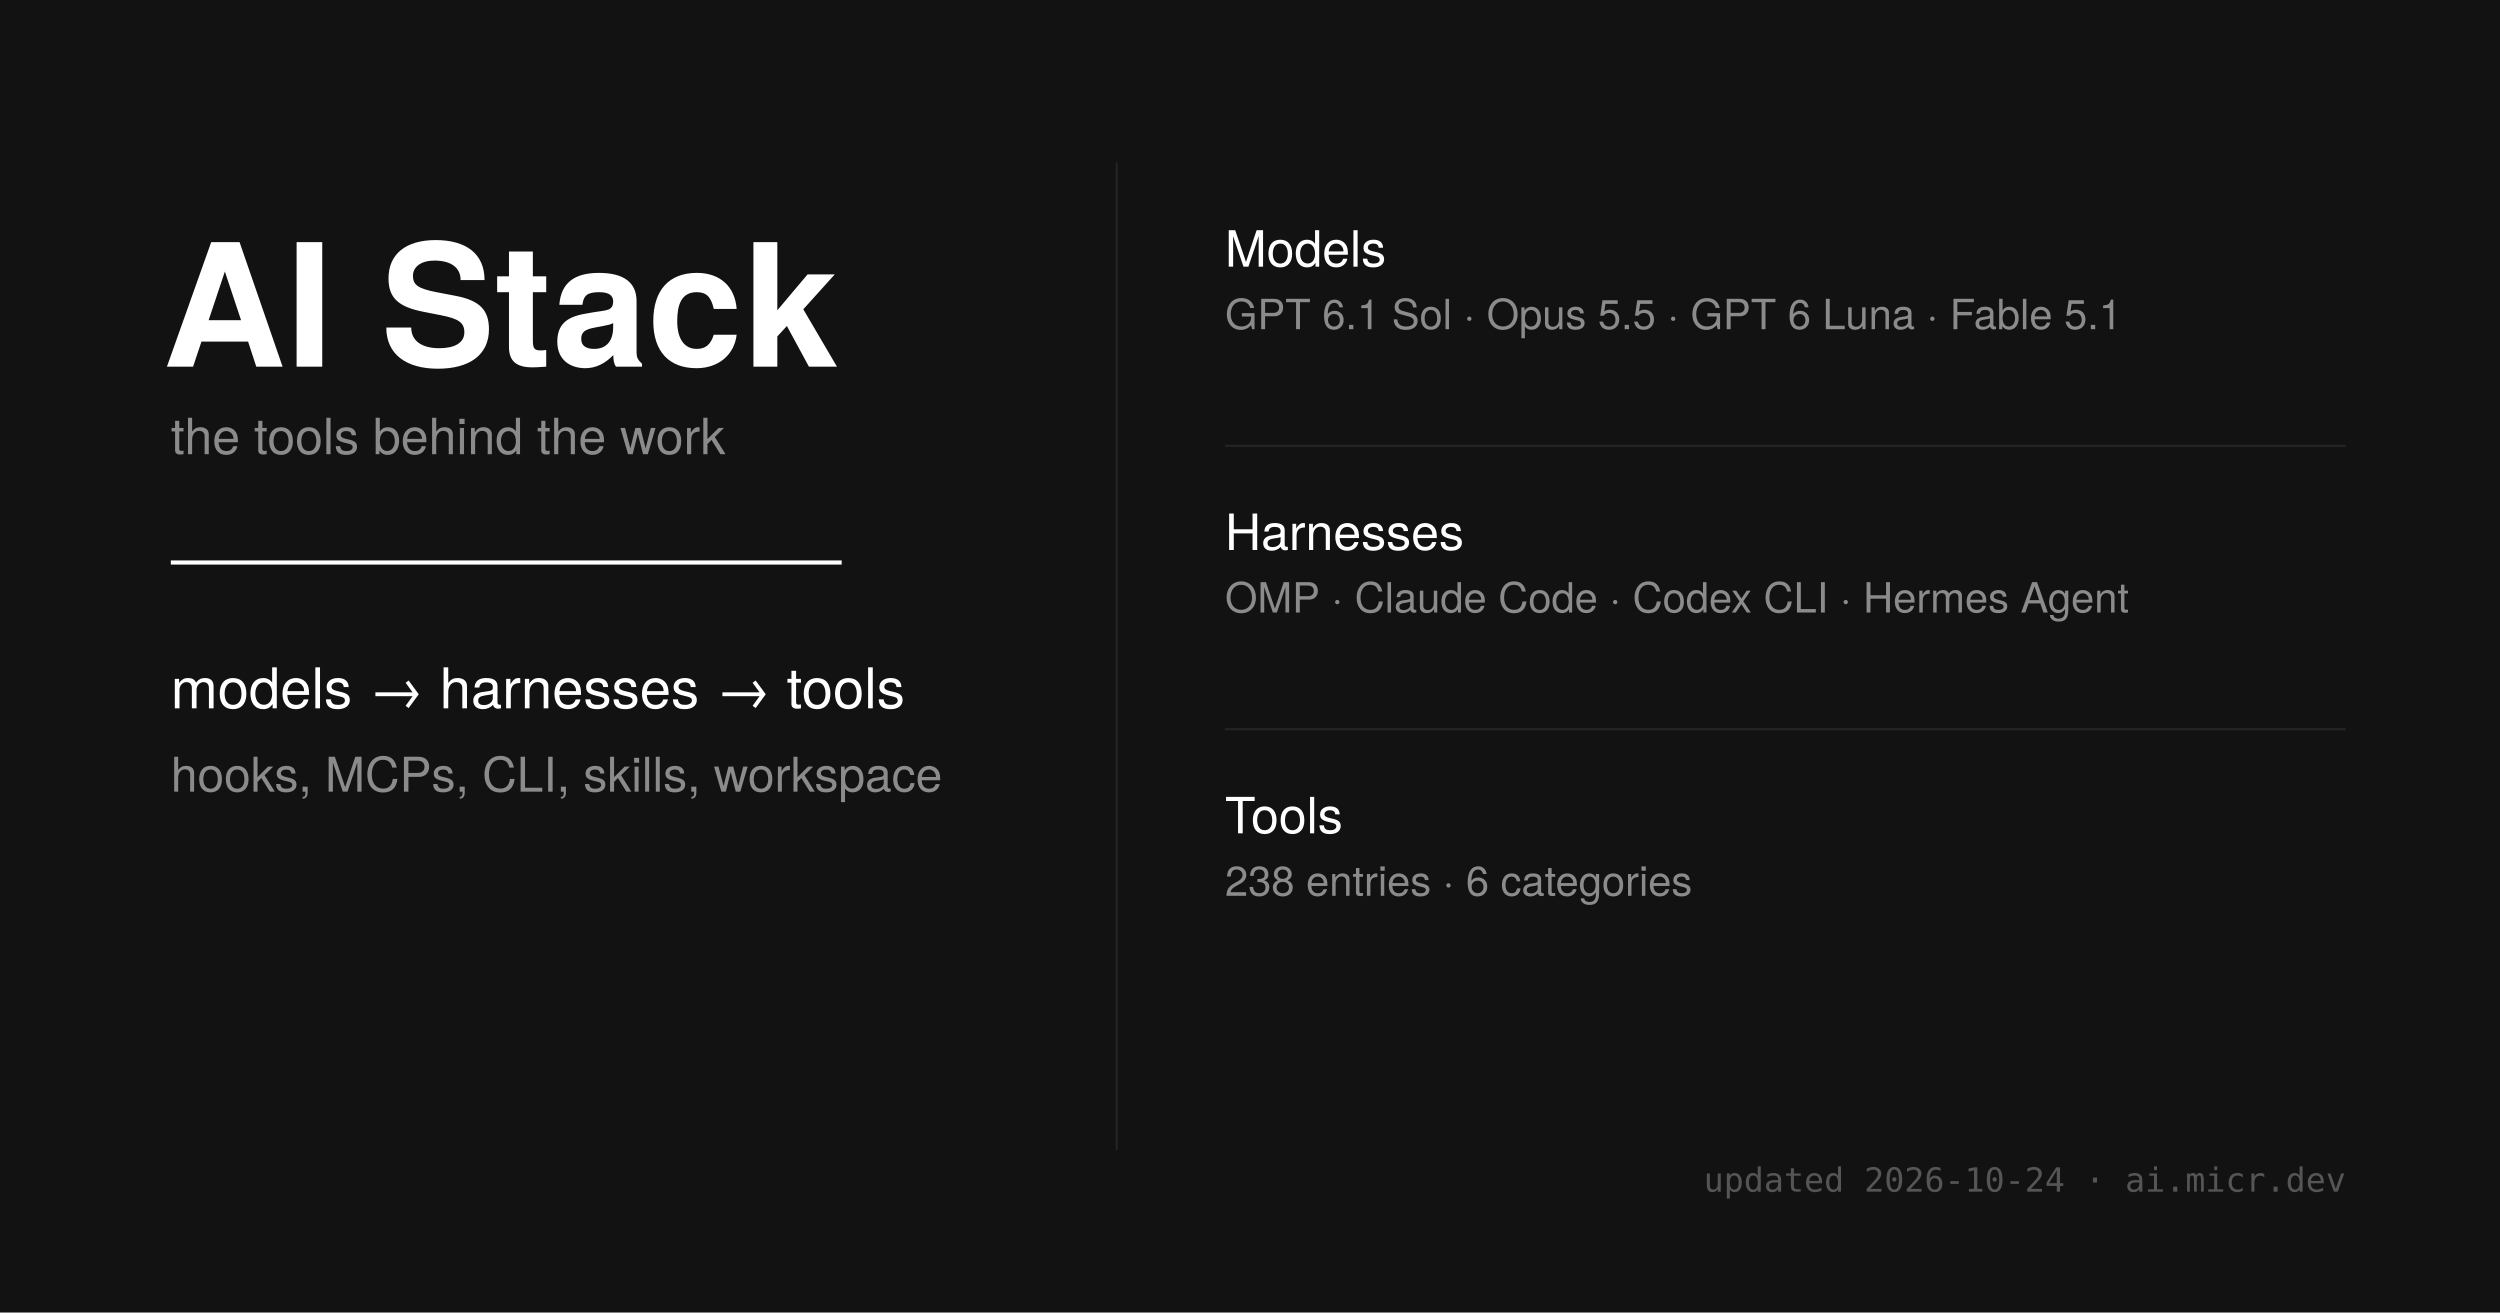
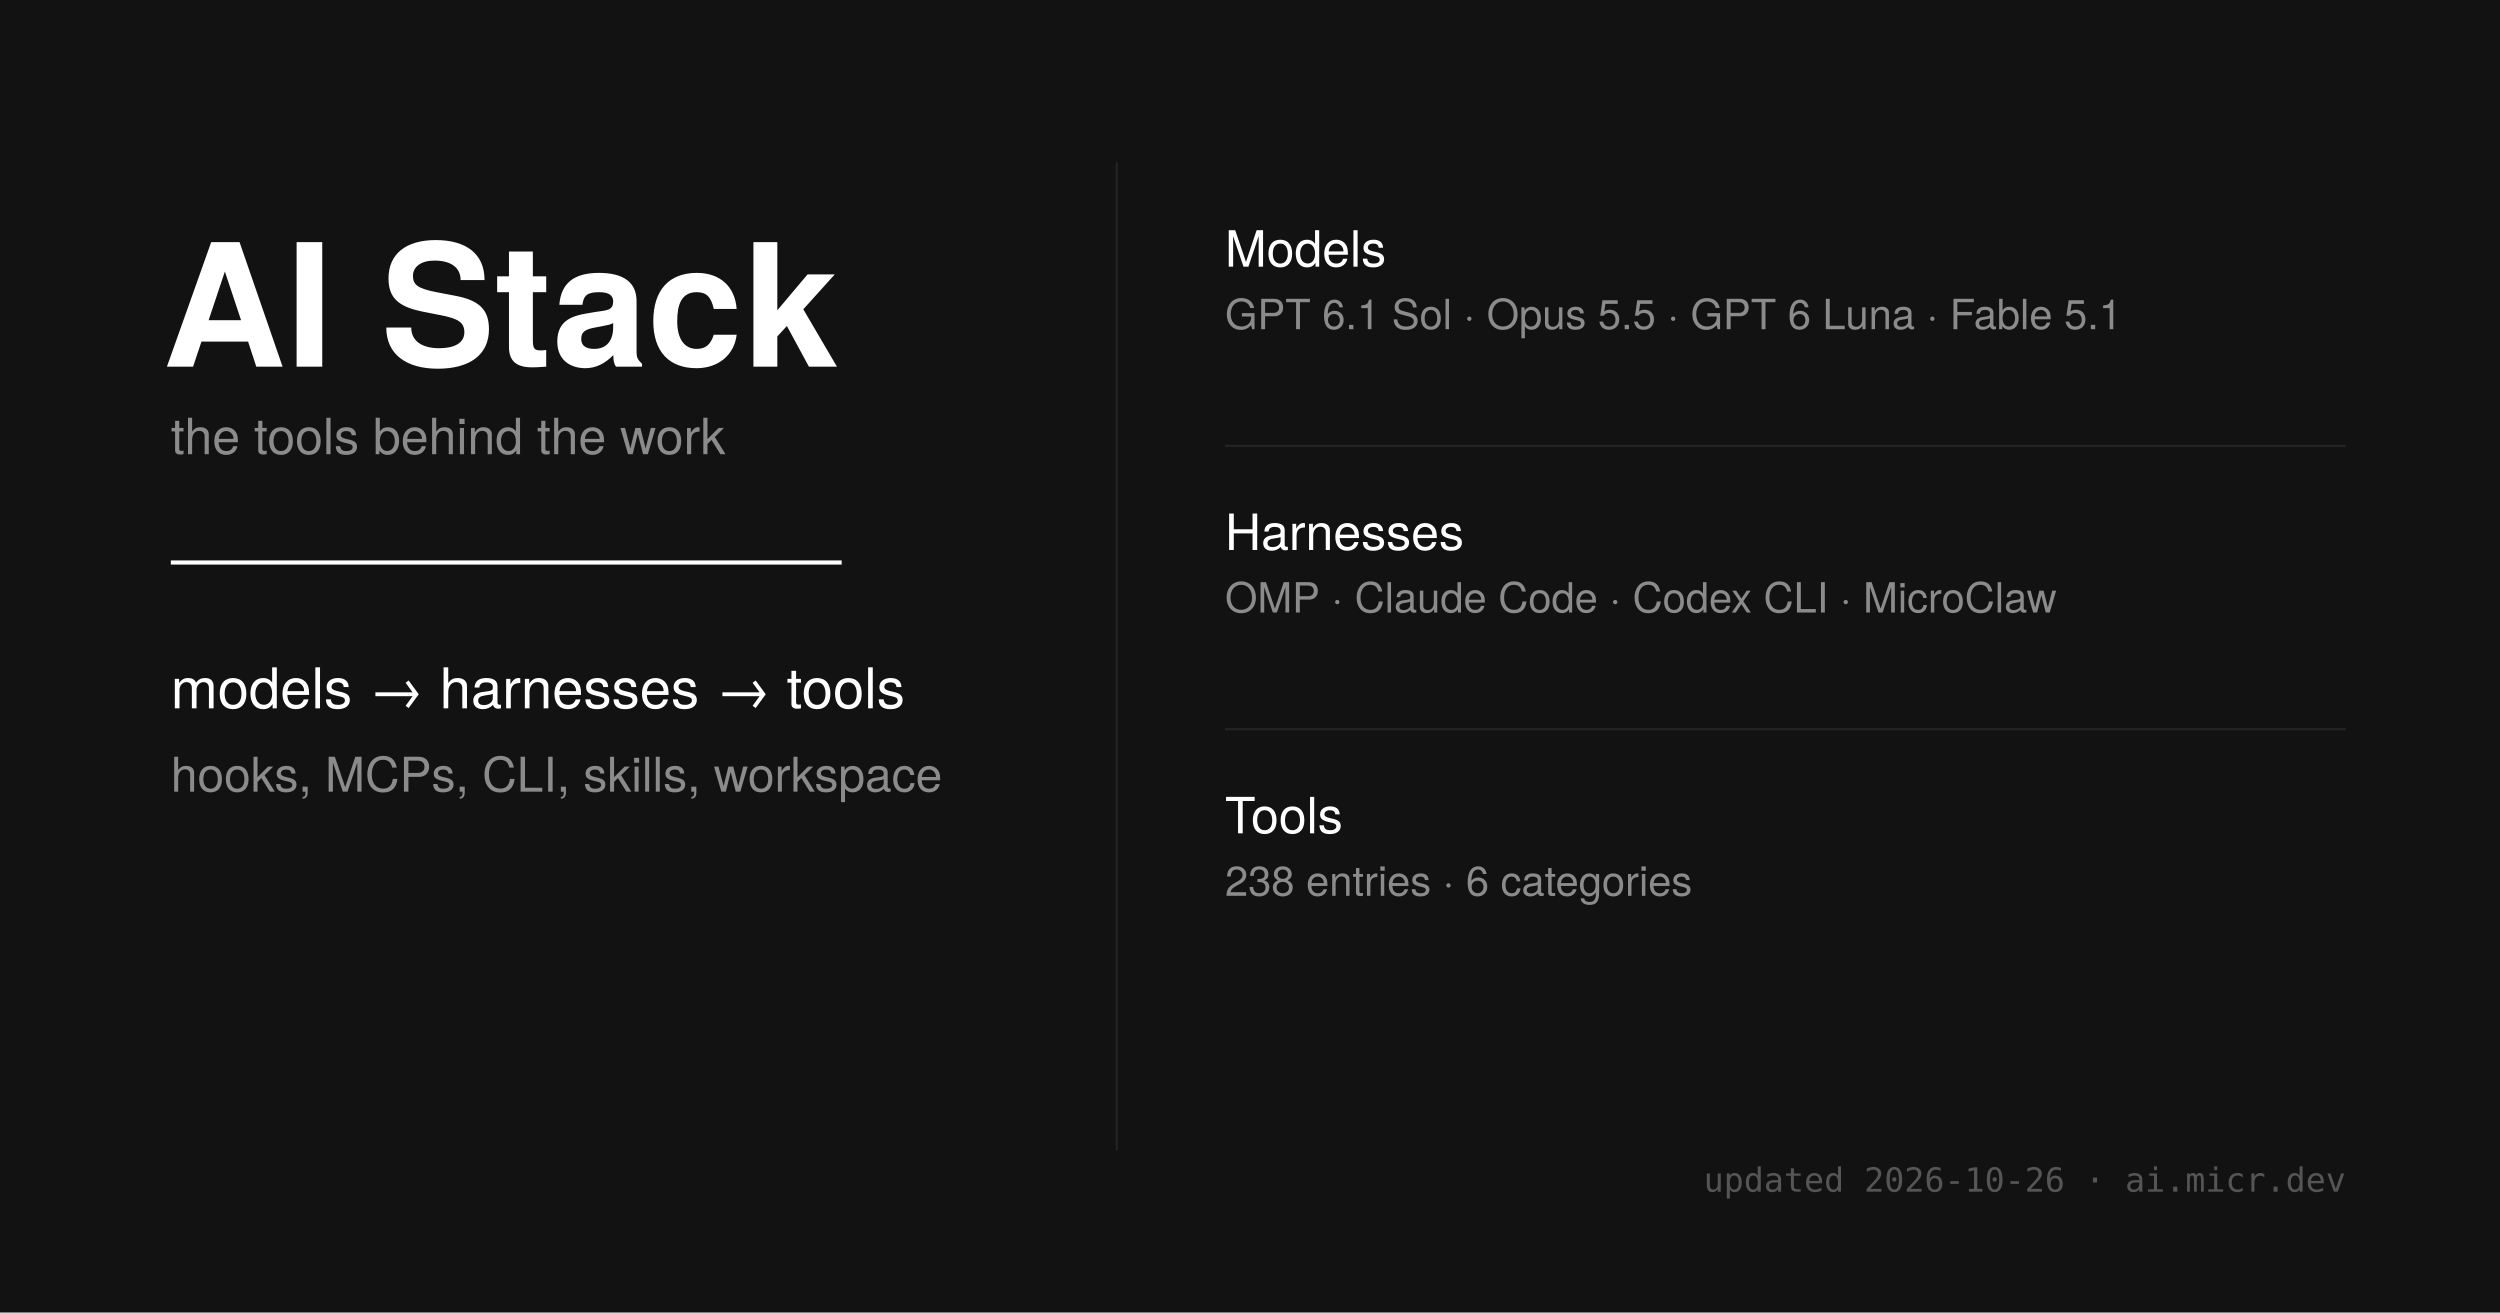
<svg xmlns="http://www.w3.org/2000/svg" width="1200" height="630" viewBox="0 0 1200 630">
  <style>
    .sans { font-family: 'Helvetica Neue', sans-serif; }
    .mono { font-family: 'Ioskeley Mono', monospace; }
  </style>
  <rect width="1200" height="630" fill="#121212" />
  <g class="sans" fill="#fff">
    <text x="78" y="176" font-size="82" font-weight="700">AI Stack</text>
    <text x="82" y="218" font-size="24" fill="#8b8b8b">the tools behind the work</text>
    <line x1="82" y1="270" x2="404" y2="270" stroke="#fff" stroke-width="2" />
    <text x="82" y="340" font-size="27" font-weight="500">models → harnesses → tools</text>
    <text x="82" y="380" font-size="23" fill="#8b8b8b">hooks, MCPs, CLI, skills, workspace</text>
  </g>
  <line x1="536" y1="78" x2="536" y2="552" stroke="#242424" stroke-width="1" />
  <g class="sans">
    <text x="588" y="128" font-size="24" font-weight="500" fill="#fff">Models</text>
    <text x="588" y="158" font-size="20" fill="#8b8b8b">GPT 6.1 Sol · Opus 5.5 · GPT 6 Luna · Fable 5.1</text>
    <line x1="588" y1="214" x2="1126" y2="214" stroke="#242424" />
    <text x="588" y="264" font-size="24" font-weight="500" fill="#fff">Harnesses</text>
-     <text x="588" y="294" font-size="20" fill="#8b8b8b">OMP · Claude Code · Codex CLI · Hermes Agent</text>
+     <text x="588" y="294" font-size="20" fill="#8b8b8b">OMP · Claude Code · Codex CLI · MicroClaw</text>
    <line x1="588" y1="350" x2="1126" y2="350" stroke="#242424" />
    <text x="588" y="400" font-size="24" font-weight="500" fill="#fff">Tools</text>
    <text x="588" y="430" font-size="20" fill="#8b8b8b">238 entries · 6 categories</text>
  </g>
-   <text x="1126" y="572" text-anchor="end" class="mono" font-size="16" fill="#555">updated 2026-10-24 · ai.micr.dev</text>
+   <text x="1126" y="572" text-anchor="end" class="mono" font-size="16" fill="#555">updated 2026-10-26 · ai.micr.dev</text>
</svg>
